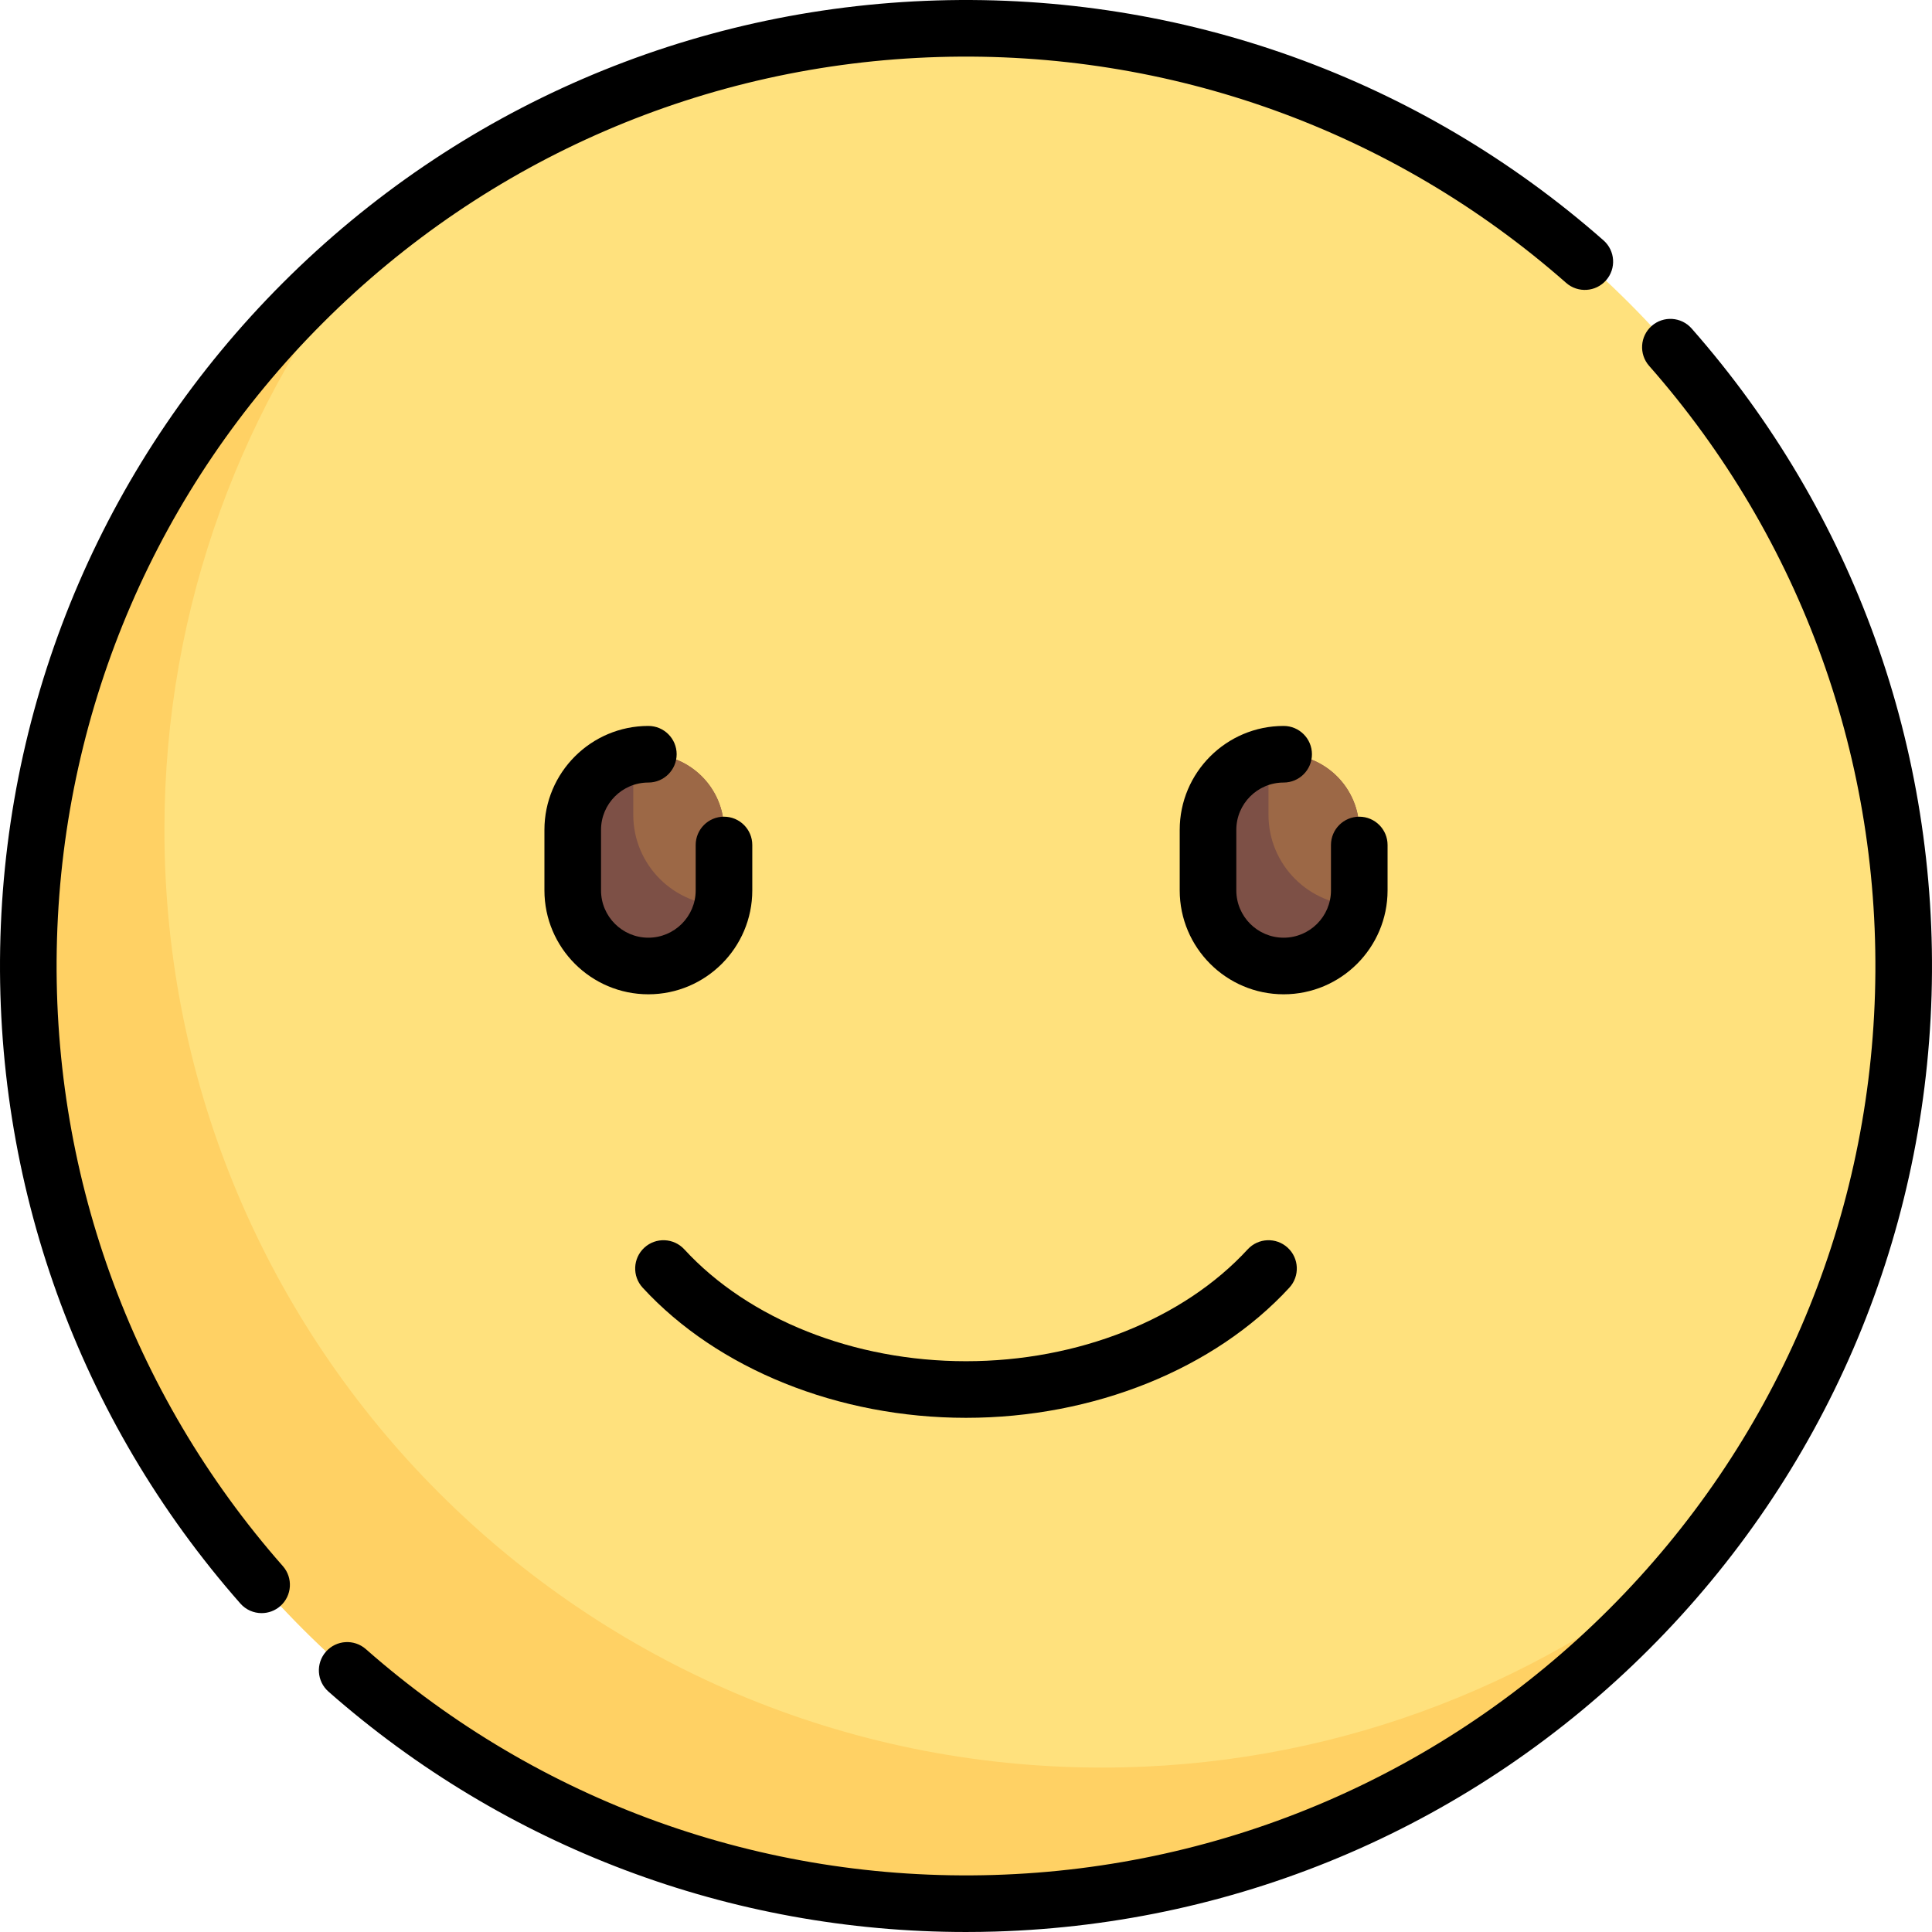
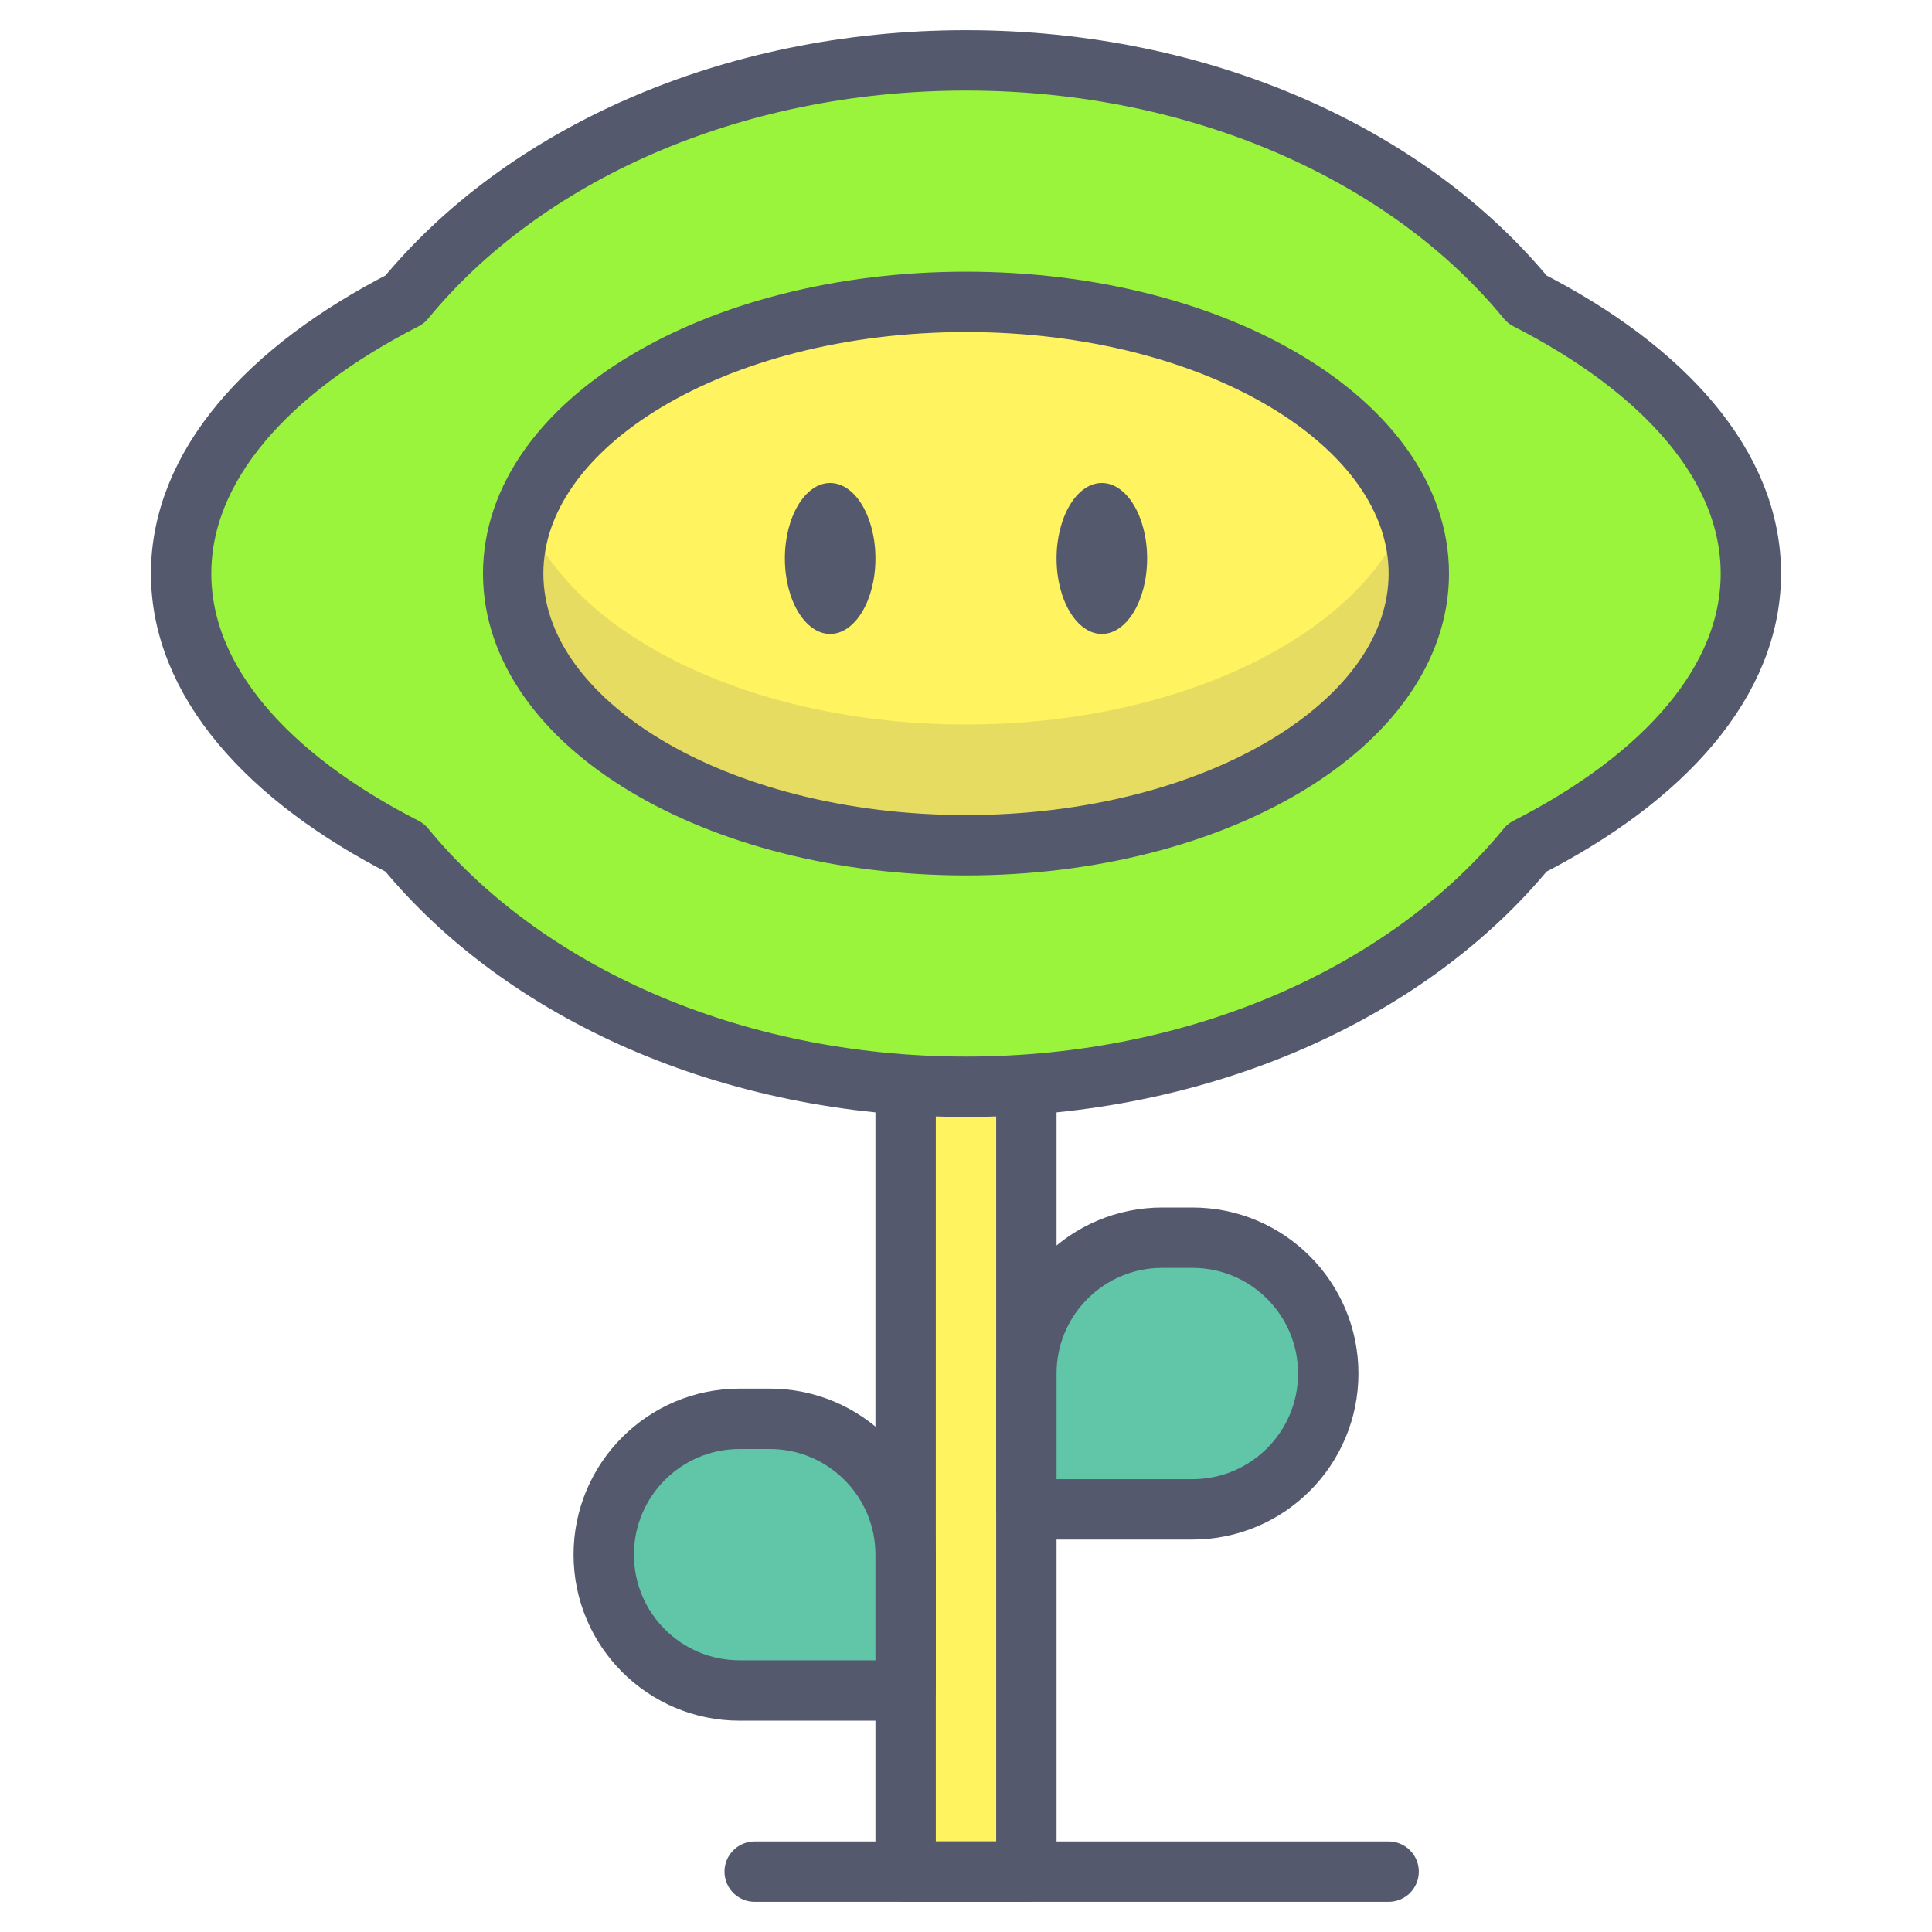
- <svg xmlns="http://www.w3.org/2000/svg" version="1.1" id="Capa_1" x="0px" y="0px" viewBox="0 0 512.003 512.003" style="enable-background:new 0 0 512.003 512.003;" xml:space="preserve">
-   <g>
-     <g>
-       <circle style="fill:#FFE17D;" cx="256.001" cy="256.001" r="248.5" />
-       <path style="fill:#7D5046;" d="M171.832,256.001L171.832,256.001c-11.068,0-20.04-8.972-20.04-20.04v-16.032    c0-11.068,8.972-20.04,20.04-20.04h0c11.068,0,20.04,8.972,20.04,20.04v16.032C191.872,247.029,182.9,256.001,171.832,256.001z" />
-       <path style="fill:#9C6846;" d="M191.872,219.929c0-12.379-11.222-22.135-24.048-19.651v15.643    c0,13.282,10.767,24.048,24.048,24.048h0V219.929z" />
-       <path style="fill:#FFD164;" d="M292.074,468.429c-137.243,0-248.5-111.258-248.5-248.5c0-59.433,20.891-113.971,55.695-156.733    C43.284,108.761,7.501,178.192,7.501,256.001c0,137.242,111.257,248.5,248.5,248.5c77.81,0,147.242-35.784,192.806-91.769    C406.046,447.537,351.507,468.429,292.074,468.429z" />
-       <path style="fill:#7D5046;" d="M340.17,256.001L340.17,256.001c-11.068,0-20.04-8.972-20.04-20.04v-16.032    c0-11.068,8.972-20.04,20.04-20.04h0c11.068,0,20.04,8.972,20.04,20.04v16.032C360.211,247.029,351.238,256.001,340.17,256.001z" />
-       <path style="fill:#9C6846;" d="M360.211,219.929c0-12.379-11.222-22.135-24.048-19.651v15.643    c0,13.282,10.767,24.048,24.048,24.048h0V219.929z" />
-     </g>
-     <g>
-       <path d="M171.822,207.382c4.142,0,7.5-3.358,7.5-7.5c0-4.143-3.358-7.5-7.5-7.5c-15.187,0-27.542,12.355-27.542,27.542v16.034    c0,15.187,12.355,27.542,27.542,27.542s27.542-12.355,27.542-27.542v-12.026c0-4.142-3.358-7.5-7.5-7.5s-7.5,3.358-7.5,7.5v12.026    c0,6.916-5.626,12.542-12.542,12.542s-12.542-5.626-12.542-12.542v-16.034C159.279,213.009,164.906,207.382,171.822,207.382z" />
-       <path d="M367.723,235.959v-12.026c0-4.142-3.358-7.5-7.5-7.5s-7.5,3.358-7.5,7.5v12.026c0,6.916-5.626,12.542-12.542,12.542    s-12.543-5.626-12.543-12.542v-16.034c0-6.916,5.627-12.542,12.543-12.542c4.142,0,7.5-3.358,7.5-7.5c0-4.143-3.358-7.5-7.5-7.5    c-15.187,0-27.543,12.355-27.543,27.542v16.034c0,15.187,12.356,27.542,27.543,27.542S367.723,251.146,367.723,235.959z" />
-       <path d="M256.001,375.74c33.786,0,65.82-12.894,85.69-34.49c2.804-3.049,2.607-7.793-0.441-10.598    c-3.05-2.805-7.793-2.606-10.598,0.441c-17.079,18.563-44.986,29.646-74.651,29.646s-57.572-11.083-74.651-29.646    c-2.805-3.048-7.55-3.246-10.598-0.441c-3.048,2.805-3.246,7.549-0.441,10.598C190.181,362.847,222.215,375.74,256.001,375.74z" />
-       <path d="M15.108,248.714c1.833-61.604,26.857-119.543,70.459-163.146c43.603-43.603,101.543-68.626,163.146-70.459    c61.338-1.824,120.401,19.43,166.328,59.852c3.109,2.736,7.848,2.435,10.585-0.675s2.435-7.849-0.675-10.585    C376.161,20.758,313.408-1.827,248.268,0.116c-65.44,1.947-126.989,28.528-173.306,74.846    C28.644,121.279,2.063,182.827,0.115,248.268C-1.824,313.415,20.757,376.163,63.7,424.952c1.482,1.685,3.552,2.545,5.633,2.545    c1.76,0,3.527-0.616,4.952-1.87c3.109-2.737,3.412-7.476,0.675-10.585C34.538,369.117,13.283,310.047,15.108,248.714z" />
-       <path d="M448.302,87.051c-2.736-3.109-7.476-3.412-10.585-0.675c-3.109,2.736-3.412,7.476-0.675,10.585    c40.421,45.925,61.677,104.995,59.852,166.327c-1.833,61.604-26.856,119.543-70.459,163.146s-101.542,68.625-163.146,70.459    c-61.336,1.824-120.402-19.43-166.328-59.852c-3.108-2.736-7.848-2.435-10.585,0.675c-2.737,3.109-2.435,7.849,0.675,10.585    c46.854,41.239,106.58,63.7,168.942,63.7c2.577,0,5.158-0.038,7.742-0.115c65.441-1.948,126.989-28.528,173.306-74.846    c46.318-46.317,72.899-107.866,74.847-173.306C513.826,198.588,491.245,135.84,448.302,87.051z" />
-     </g>
+ <svg xmlns="http://www.w3.org/2000/svg" viewBox="0 0 64 64">
+   <defs>
+     <style>.cls-1{fill:#fff35f;}.cls-1,.cls-2,.cls-5,.cls-6{stroke:#54596e;stroke-linecap:round;stroke-linejoin:round;stroke-width:2px;}.cls-2{fill:#9af43b;}.cls-3,.cls-4{fill:#54596e;}.cls-3{opacity:0.15;}.cls-5{fill:none;}.cls-6{fill:#61c5a8;}</style>
+   </defs>
+   <g id="videogame">
+     <rect class="cls-1" x="30" y="33" width="4" height="29" />
+     <path class="cls-2" d="M58,19c0-3.54-2.83-6.74-7.41-9.08C46.69,5.16,39.83,2,32,2S17.31,5.16,13.41,9.92C8.83,12.26,6,15.46,6,19s2.83,6.74,7.41,9.08C17.31,32.84,24.17,36,32,36s14.69-3.16,18.59-7.92C55.17,25.74,58,22.54,58,19Z" />
+     <ellipse class="cls-1" cx="32" cy="19" rx="15" ry="9" />
+     <path class="cls-3" d="M32,24c-7.14,0-13.1-3-14.62-7A5.62,5.62,0,0,0,17,19c0,5,6.72,9,15,9s15-4,15-9a5.62,5.62,0,0,0-.38-2C45.1,21,39.14,24,32,24Z" />
+     <ellipse class="cls-4" cx="27.5" cy="18.5" rx="1.5" ry="2.5" />
+     <ellipse class="cls-4" cx="36.5" cy="18.5" rx="1.5" ry="2.5" />
+     <line class="cls-5" x1="46" y1="62" x2="25" y2="62" />
+     <path class="cls-6" d="M38.5,41h1A4.5,4.5,0,0,1,44,45.5v0A4.5,4.5,0,0,1,39.5,50H34a0,0,0,0,1,0,0V45.5A4.5,4.5,0,0,1,38.5,41Z" />
+     <path class="cls-6" d="M20,47h5.5A4.5,4.5,0,0,1,30,51.5v0A4.5,4.5,0,0,1,25.5,56h-1A4.5,4.5,0,0,1,20,51.5V47A0,0,0,0,1,20,47Z" transform="matrix(-1, 0, 0, -1, 50, 103)" />
  </g>
-   <g>
- </g>
-   <g>
- </g>
-   <g>
- </g>
-   <g>
- </g>
-   <g>
- </g>
-   <g>
- </g>
-   <g>
- </g>
-   <g>
- </g>
-   <g>
- </g>
-   <g>
- </g>
-   <g>
- </g>
-   <g>
- </g>
-   <g>
- </g>
-   <g>
- </g>
-   <g>
- </g>
</svg>
